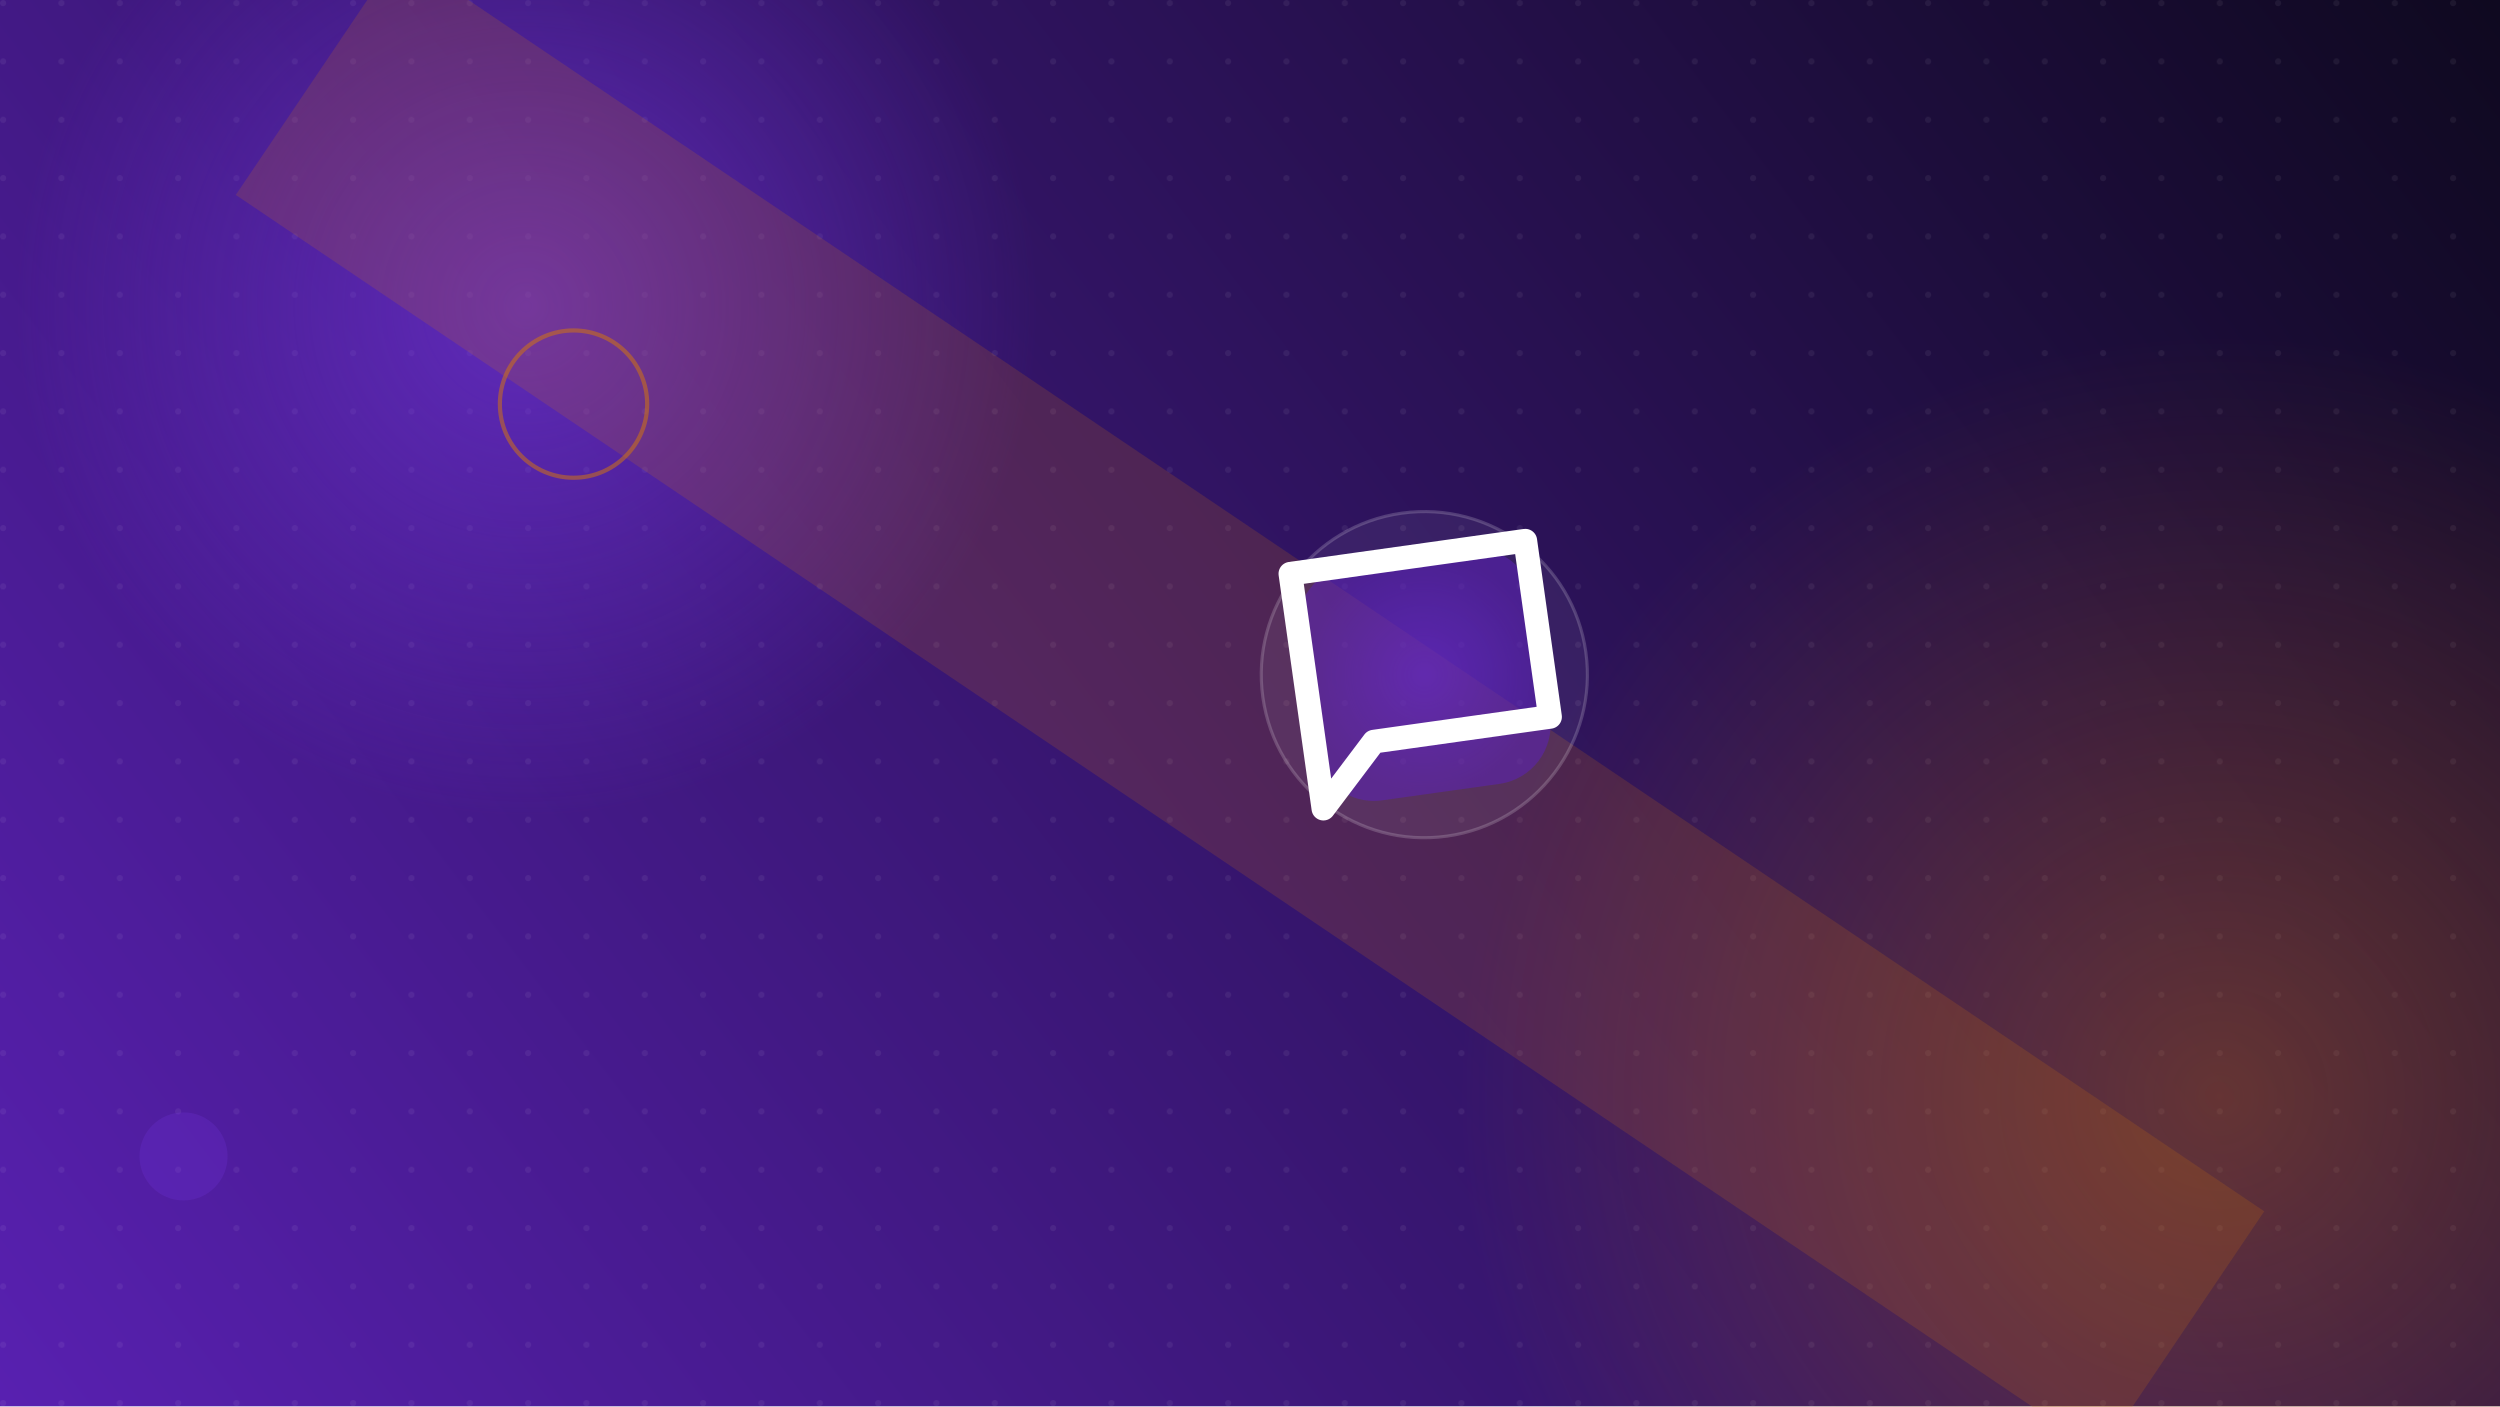
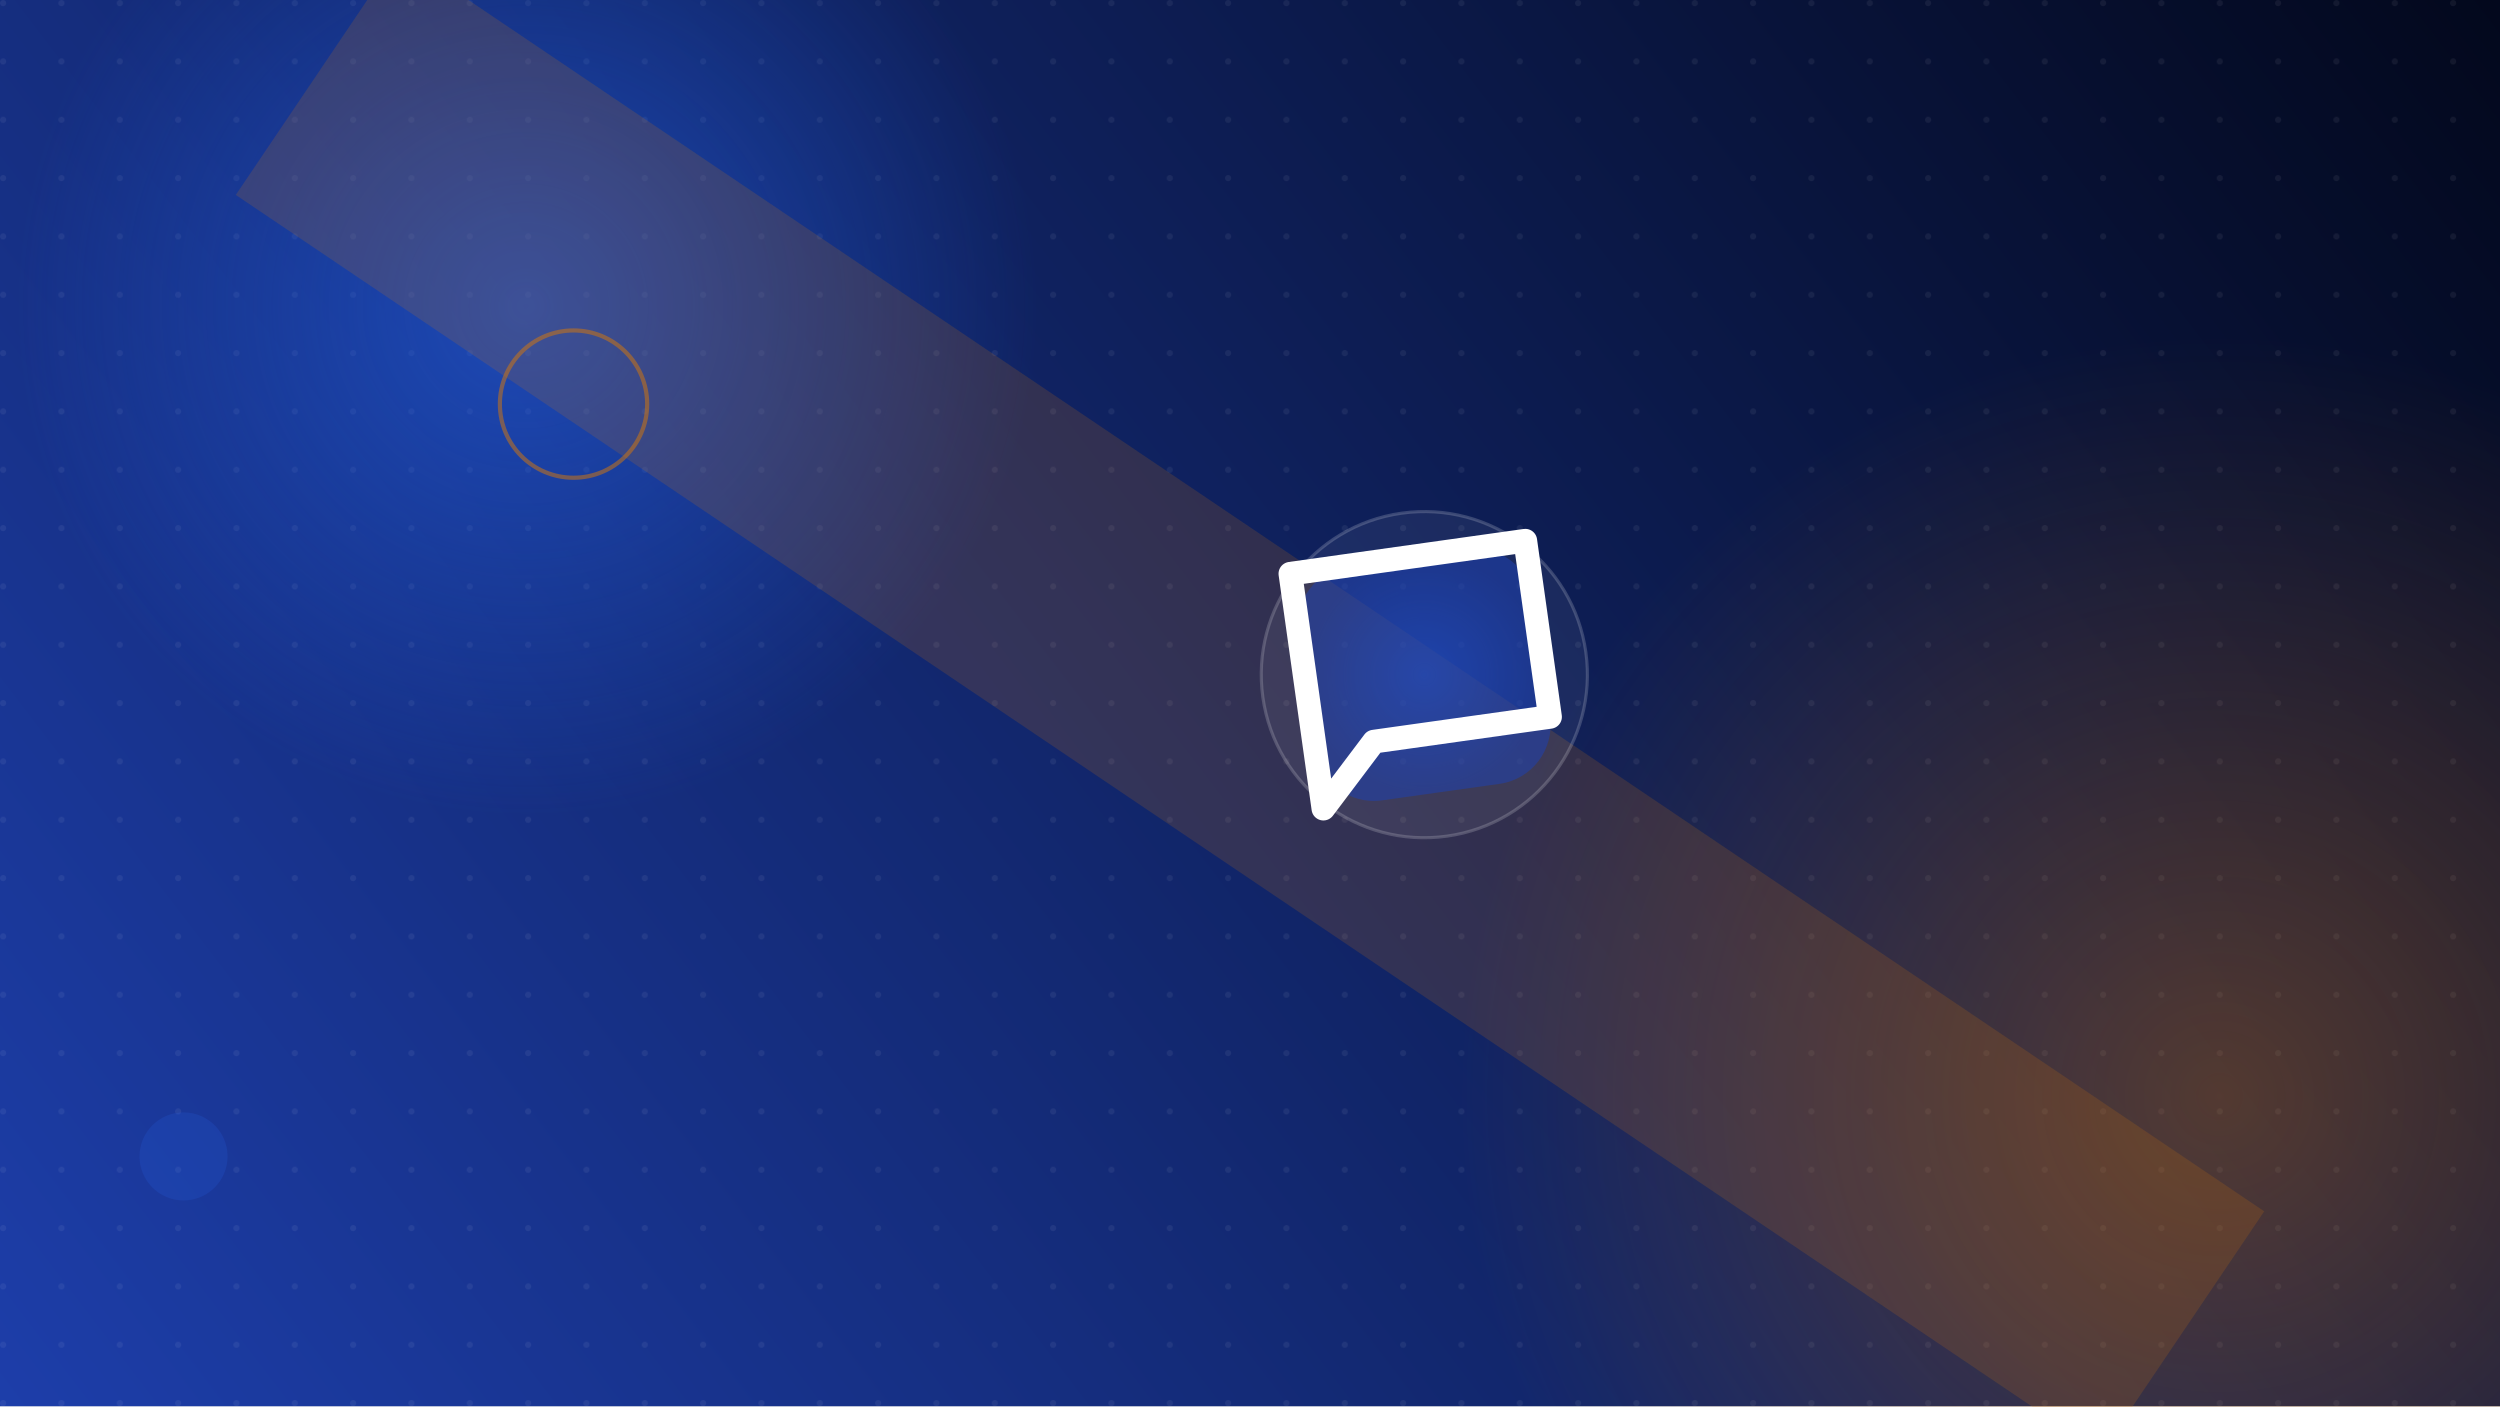
<svg xmlns="http://www.w3.org/2000/svg" viewBox="0 0 1200 675" width="1200" height="675">
  <defs>
    <linearGradient id="bg-fordeleaiwid" x1="0%" y1="0%" x2="100%" y2="100%" gradientTransform="rotate(112 0.5 0.5)">
-       <stop offset="0%" stop-color="#0c081a" />
-       <stop offset="100%" stop-color="#5b21b6" />
+       <stop offset="0%" stop-color="#020617" />
+       <stop offset="100%" stop-color="#1e40af" />
    </linearGradient>
    <radialGradient id="glow1-fordeleaiwid" cx="50%" cy="50%" r="50%">
-       <stop offset="0%" stop-color="#7c3aed" stop-opacity="0.55" />
-       <stop offset="100%" stop-color="#7c3aed" stop-opacity="0" />
+       <stop offset="0%" stop-color="#2563eb" stop-opacity="0.55" />
+       <stop offset="100%" stop-color="#2563eb" stop-opacity="0" />
    </radialGradient>
    <radialGradient id="glow2-fordeleaiwid" cx="50%" cy="50%" r="50%">
      <stop offset="0%" stop-color="#d97706" stop-opacity="0.35" />
      <stop offset="100%" stop-color="#d97706" stop-opacity="0" />
    </radialGradient>
    <pattern id="dots-fordeleaiwid" width="28" height="28" patternUnits="userSpaceOnUse">
      <circle cx="1.5" cy="1.5" r="1.5" fill="white" opacity="0.06" />
    </pattern>
  </defs>
  <rect width="1200" height="675" fill="url(#bg-fordeleaiwid)" />
  <rect width="1200" height="675" fill="url(#dots-fordeleaiwid)" />
  <circle cx="252.47" cy="146.868" r="246.36" fill="url(#glow1-fordeleaiwid)" />
  <circle cx="1064.891" cy="525.852" r="364.356" fill="url(#glow2-fordeleaiwid)" />
  <line x1="600" y1="-202.5" x2="600" y2="877.5" stroke="#d97706" stroke-width="140" opacity="0.17" transform="rotate(124 600 337.5)" />
  <circle cx="275.292" cy="193.963" r="35.351" fill="none" stroke="#d97706" stroke-width="2" opacity="0.5" />
-   <circle cx="88.092" cy="555.081" r="21.128" fill="#7c3aed" opacity="0.18" />
+   <circle cx="88.092" cy="555.081" r="21.128" fill="#2563eb" opacity="0.18" />
  <g transform="translate(683.6806 323.8369) rotate(-8)">
    <circle r="78.272" fill="white" opacity="0.06" />
    <circle r="78.272" fill="none" stroke="white" stroke-opacity="0.18" stroke-width="1.5" />
    <rect x="-56.925" y="-56.925" width="113.851" height="113.851" rx="28.463" fill="url(#glow1-fordeleaiwid)" opacity="0.9" />
-     <rect x="-56.925" y="-56.925" width="113.851" height="113.851" rx="28.463" fill="#5b21b6" opacity="0.55" />
+     <rect x="-56.925" y="-56.925" width="113.851" height="113.851" rx="28.463" fill="#1e40af" opacity="0.55" />
    <g transform="scale(7.115663) translate(-12 -12)">
      <path d="M4 4h16v12H8l-4 4V4z" fill="none" stroke="white" stroke-width="1.6" stroke-linejoin="round" />
    </g>
  </g>
</svg>
